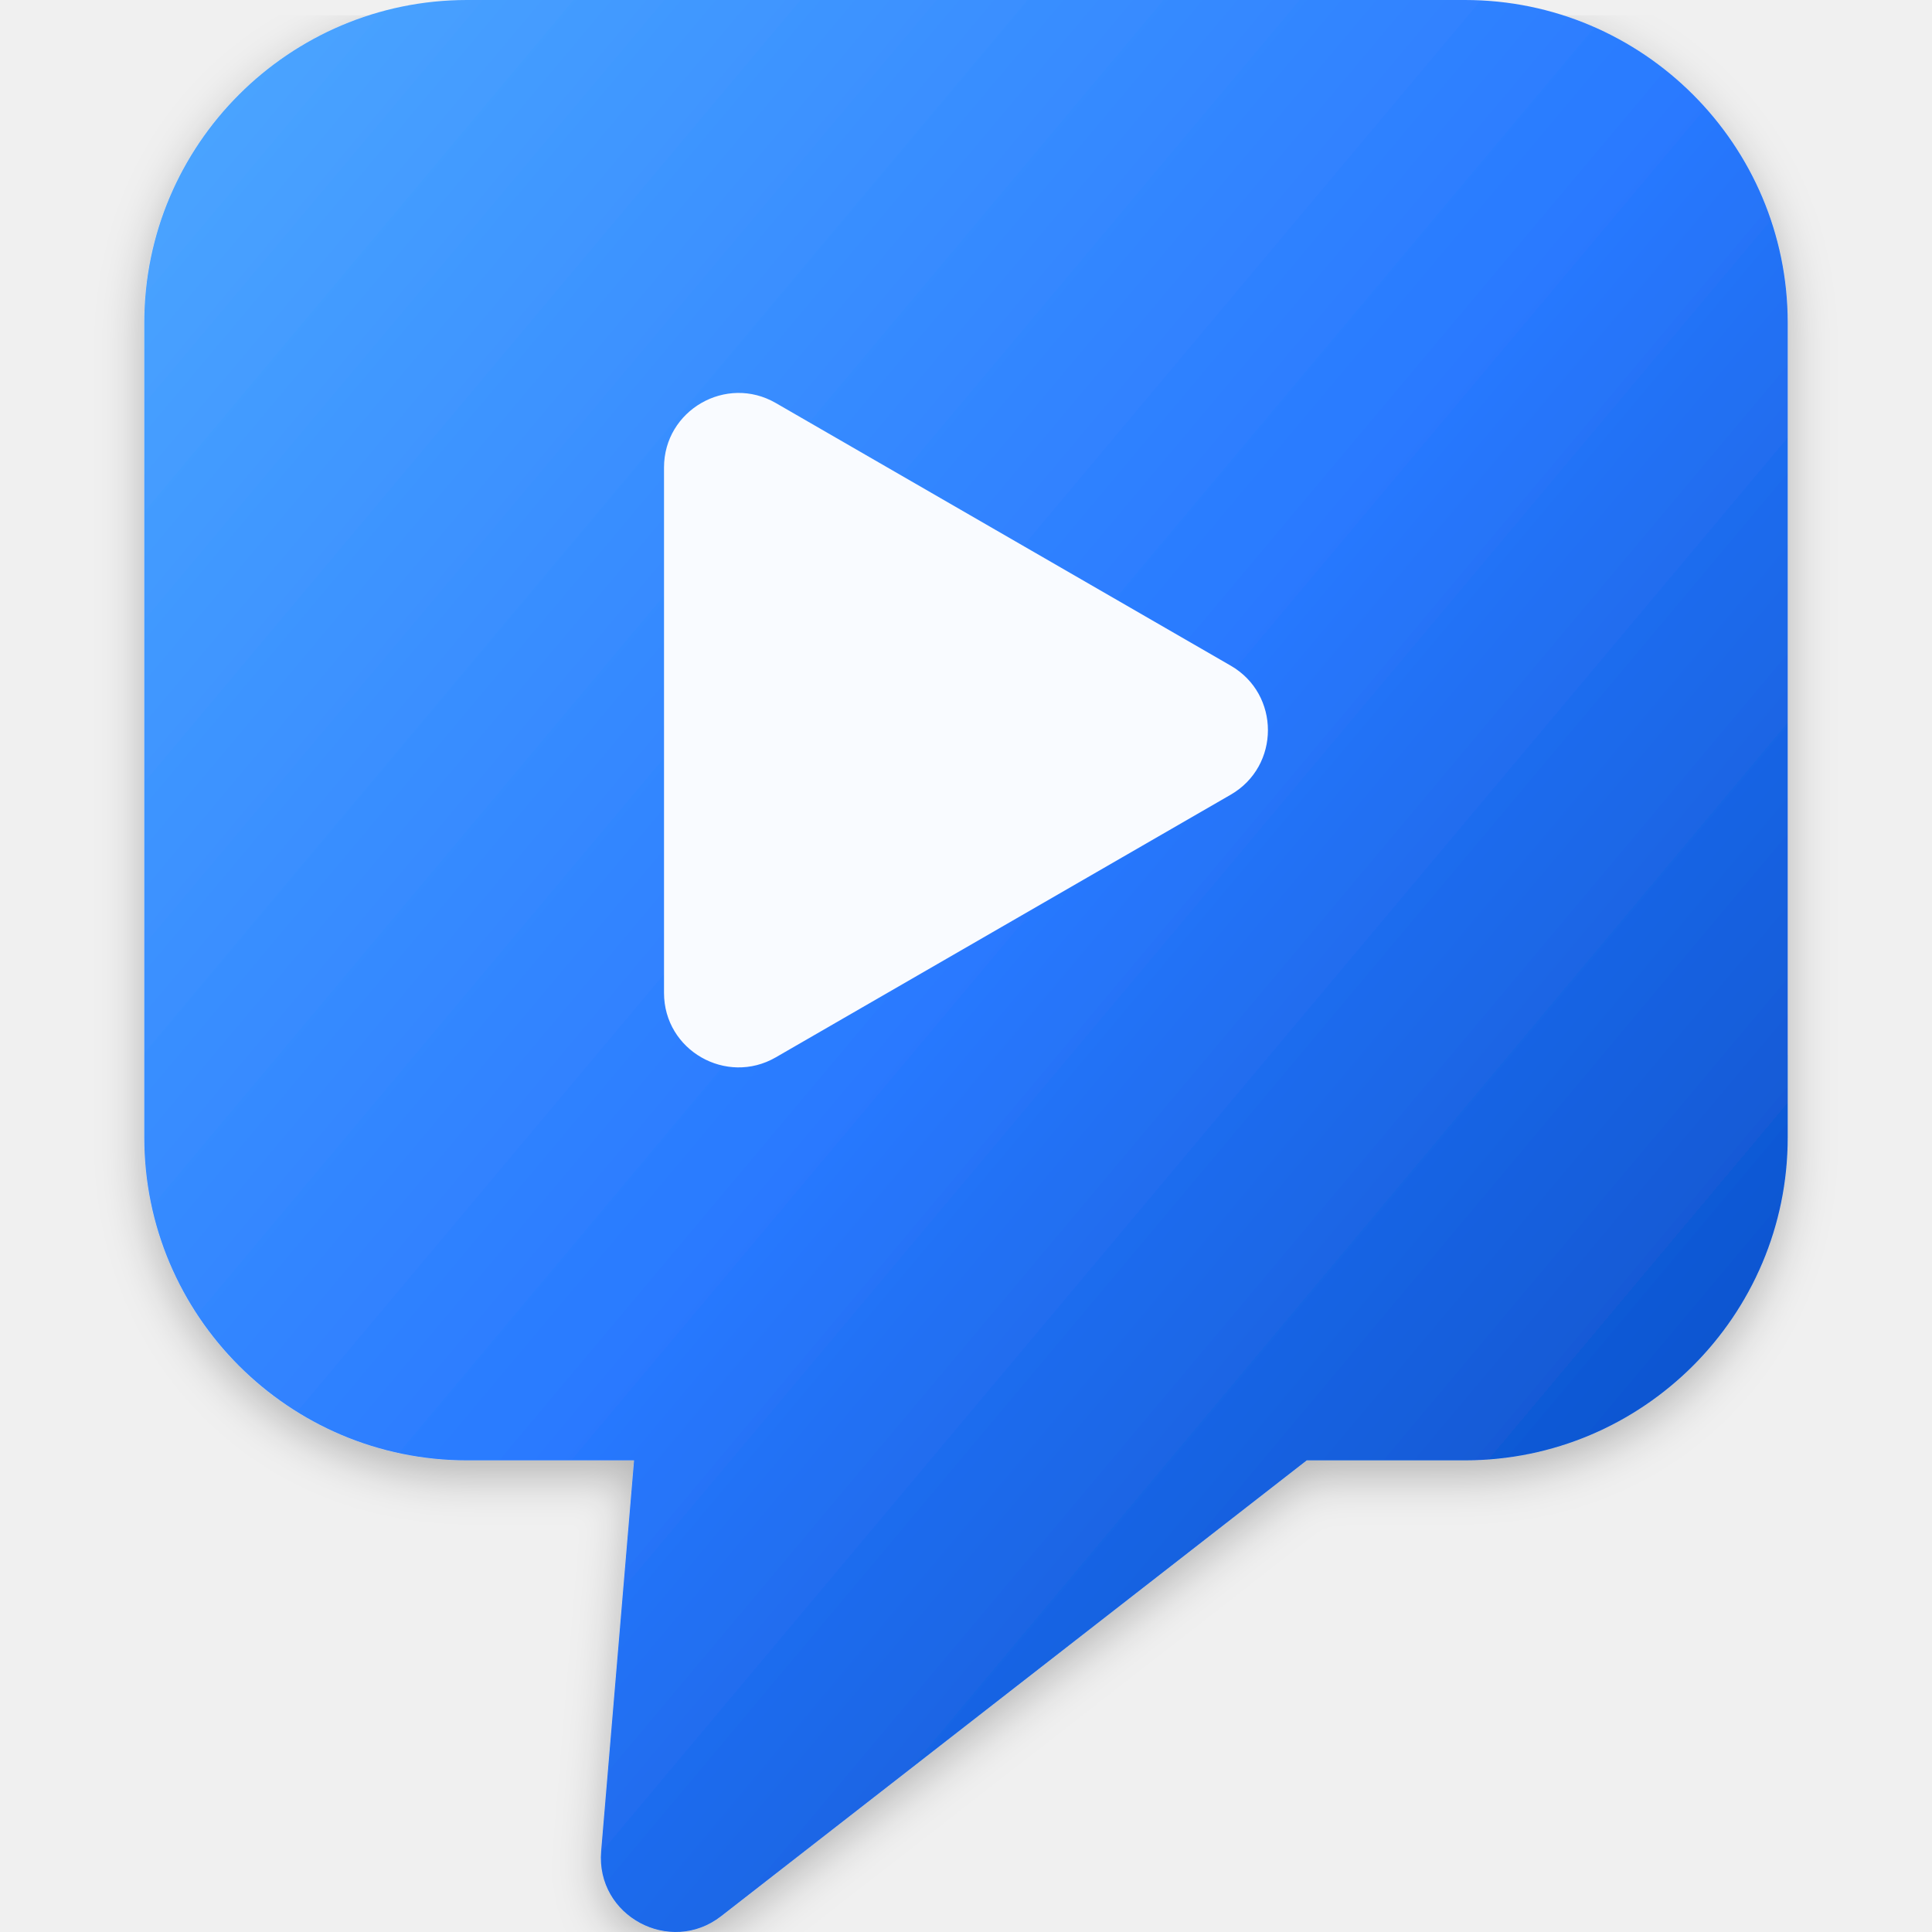
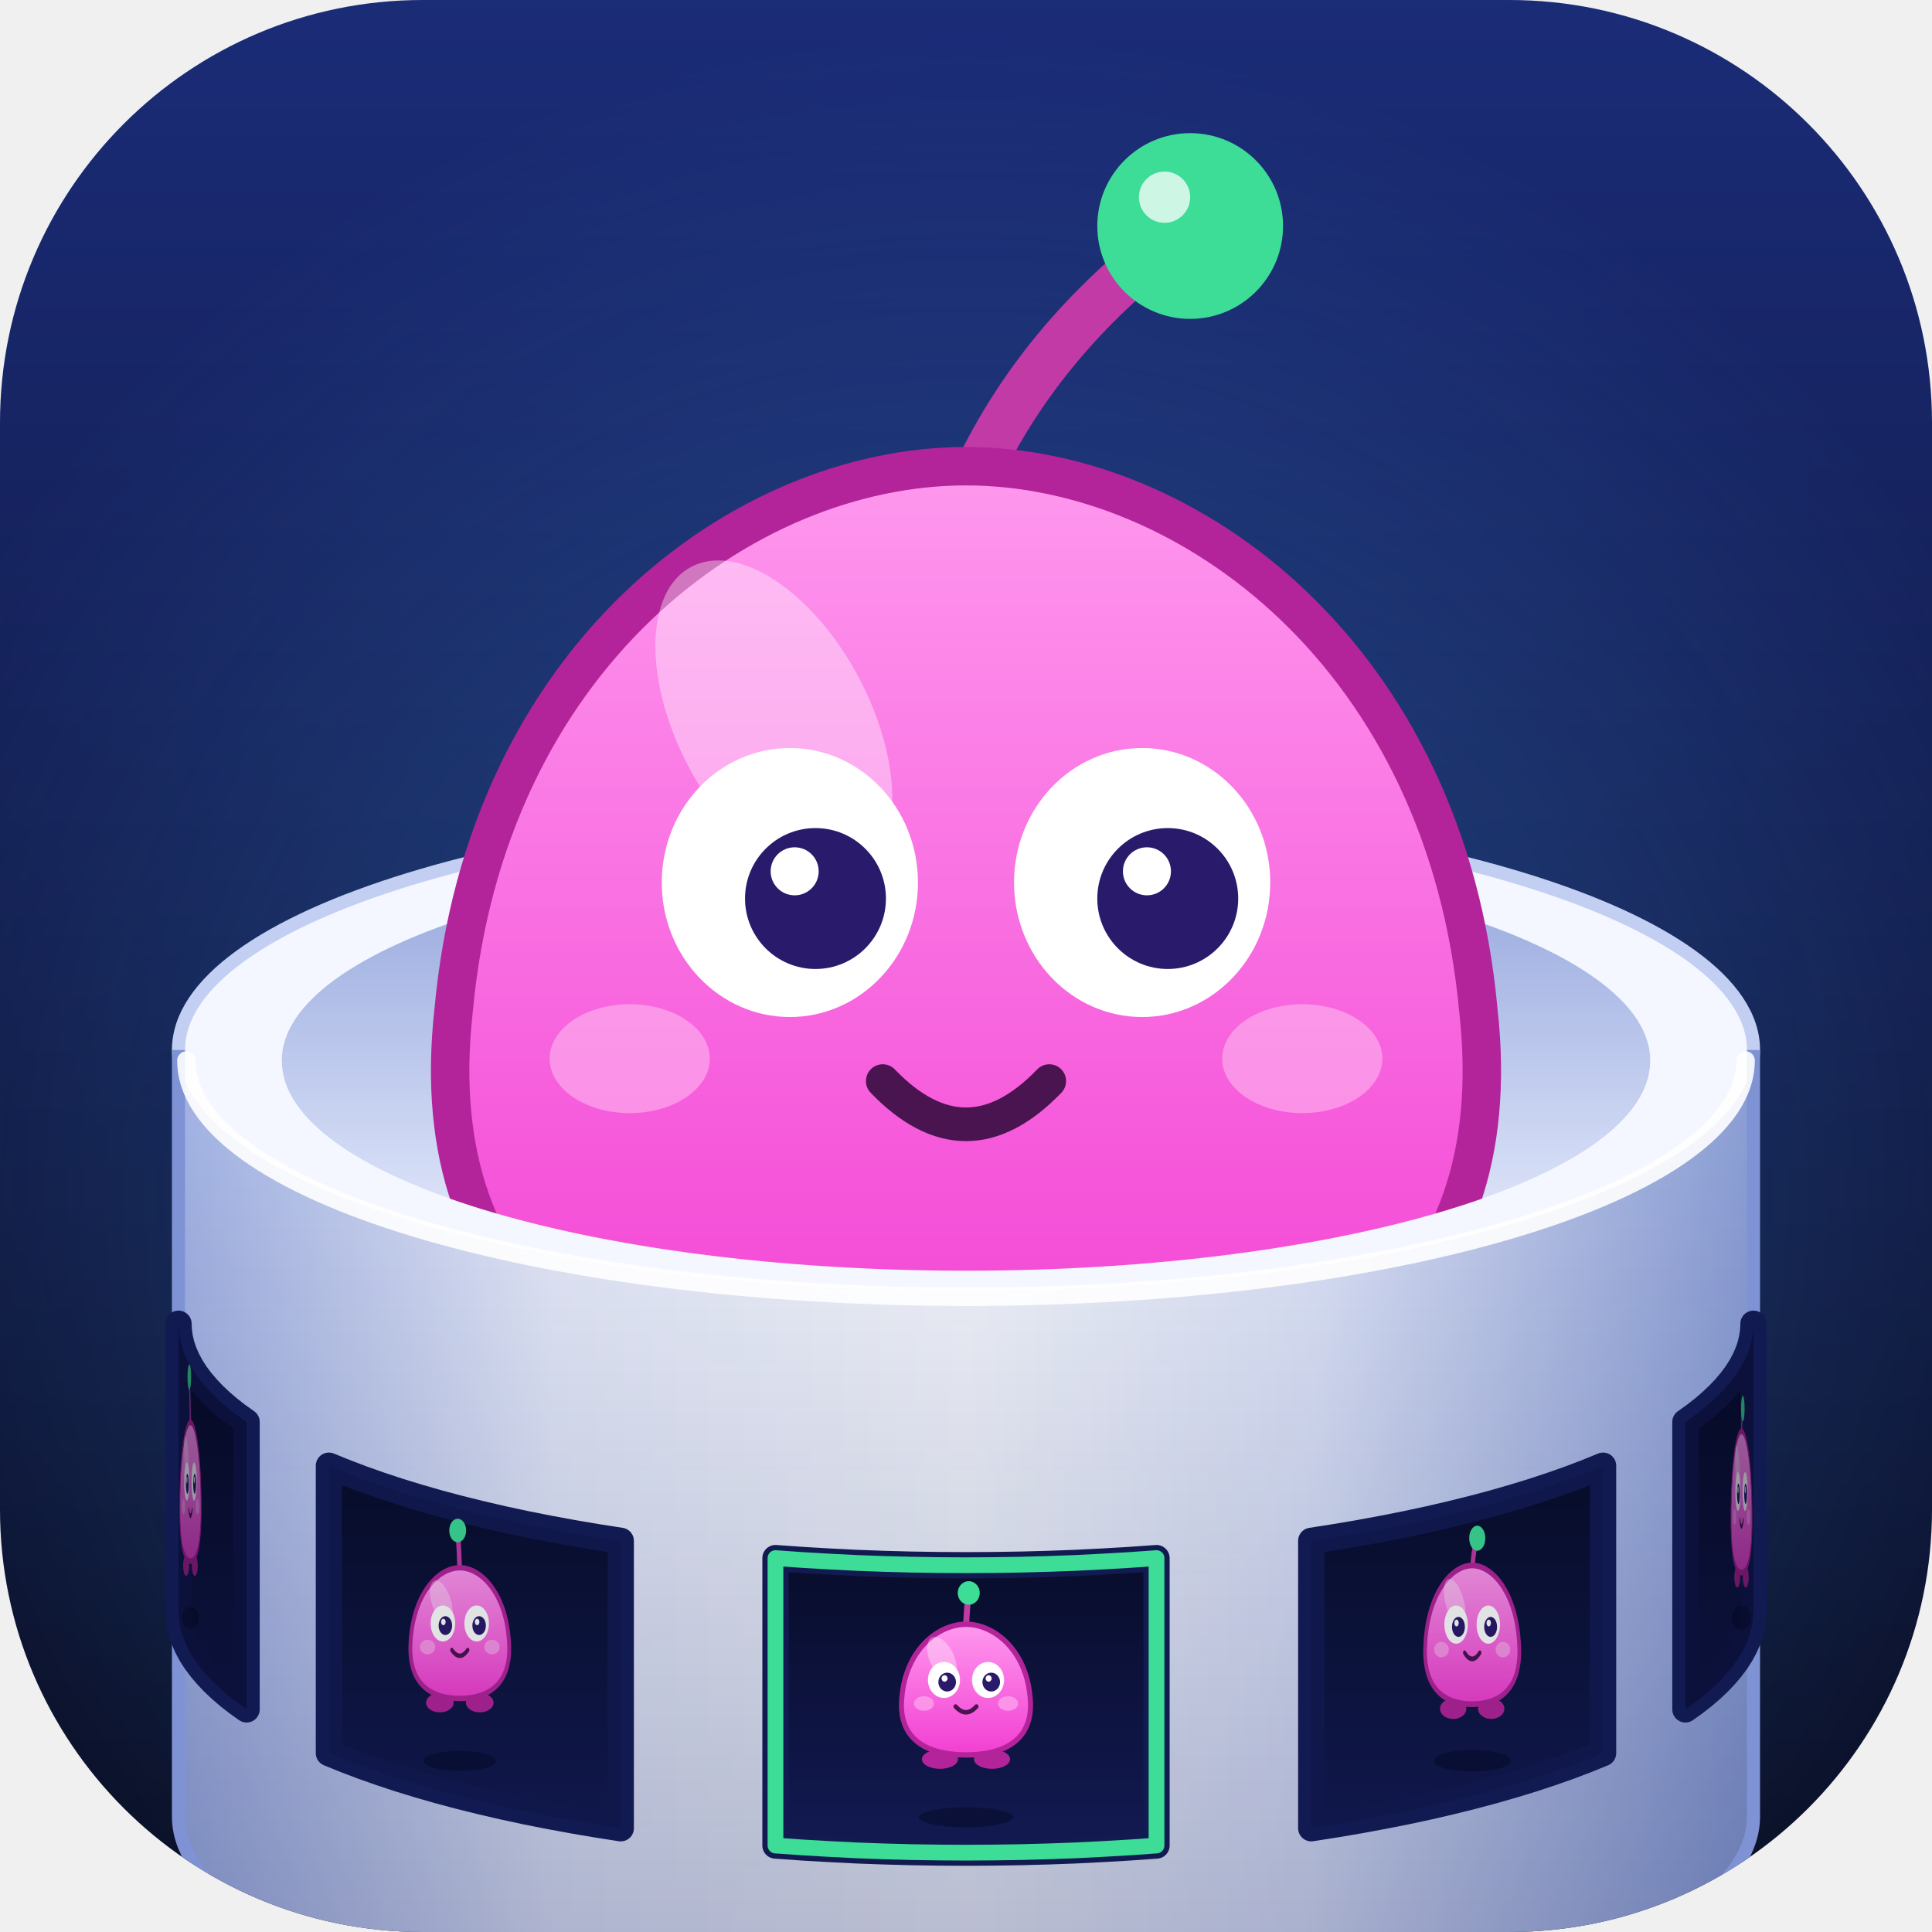
- <svg xmlns="http://www.w3.org/2000/svg" height="200" width="200" viewBox="0 0 511.999 511.999" xml:space="preserve">
+ <svg xmlns="http://www.w3.org/2000/svg" viewBox="0 0 512 512" width="512" height="512">
  <defs>
-     <linearGradient id="b" x1="0%" y1="0%" x2="100%" y2="100%">
-       <stop offset="0%" style="stop-color:#4da8ff;stop-opacity:1" />
-       <stop offset="50%" style="stop-color:#2979ff;stop-opacity:1" />
-       <stop offset="100%" style="stop-color:#0043b8;stop-opacity:1" />
-     </linearGradient>
-     <filter id="a" x="-20%" y="-20%" width="150%" height="150%">
-       <feDropShadow dx="0" dy="4" stdDeviation="6" flood-color="#000" flood-opacity=".25" />
-     </filter>
+     <linearGradient id="bg" x1="0" y1="-66" x2="0" y2="-2" gradientUnits="userSpaceOnUse">
+       <stop offset="0" stop-color="#FF9BEF" />
+       <stop offset="1" stop-color="#F23DD2" />
+     </linearGradient>
+     <linearGradient id="dg" x1="0" y1="0" x2="1" y2="0">
+       <stop offset="0" stop-color="#a3b3e4" />
+       <stop offset="0.24" stop-color="#e9eefc" />
+       <stop offset="0.5" stop-color="#f8faff" />
+       <stop offset="0.72" stop-color="#e1e8fb" />
+       <stop offset="1" stop-color="#8c9fd6" />
+     </linearGradient>
+     <linearGradient id="ig" x1="0" y1="0" x2="0" y2="1">
+       <stop offset="0" stop-color="#93a5dc" />
+       <stop offset="1" stop-color="#e8edfd" />
+     </linearGradient>
+     <linearGradient id="sl" x1="0" y1="0" x2="0" y2="1">
+       <stop offset="0" stop-color="#080d2b" />
+       <stop offset="1" stop-color="#121a52" />
+     </linearGradient>
+     <linearGradient id="fall" x1="0" y1="210.0" x2="0" y2="402.0" gradientUnits="userSpaceOnUse">
+       <stop offset="0" stop-color="#0a1450" stop-opacity="0" />
+       <stop offset="1" stop-color="#0a1450" stop-opacity=".3" />
+     </linearGradient>
+     <linearGradient id="tbg" x1="0" y1="0" x2="0" y2="1">
+       <stop offset="0" stop-color="#1b2c78" />
+       <stop offset="1" stop-color="#070a1c" />
+     </linearGradient>
+     <radialGradient id="tglow" cx=".5" cy=".62" r=".6">
+       <stop offset="0" stop-color="#4da8ff" stop-opacity=".35" />
+       <stop offset="1" stop-color="#4da8ff" stop-opacity="0" />
+     </radialGradient>
+     <clipPath id="tclip">
+       <rect width="512" height="512" rx="112" />
+     </clipPath>
  </defs>
-   <g filter="url(#a)">
-     <path style="fill:url(#b)" d="m159.308 490.576 8.725-103.568h-44.257c-47.166 0-85.539-38.373-85.539-85.539V85.539C38.237 38.373 76.61 0 123.776 0h264.447c47.166 0 85.539 38.373 85.539 85.539v215.93c0 47.166-38.373 85.539-85.539 85.539h-41.919L191.102 507.81c-13.476 10.488-33.247-.001-31.794-17.234" />
-     <path style="fill:#f9fbff" d="M175.972 263.117V123.891c0-15.189 16.48-24.676 29.61-17.095l120.575 69.613c13.152 7.593 13.132 26.608 0 34.189l-120.575 69.613c-13.051 7.537-29.61-1.805-29.61-17.094" />
+   <g clip-path="url(#tclip)">
+     <rect width="512" height="512" fill="url(#tbg)" />
+     <rect width="512" height="512" fill="url(#tglow)" />
+     <g transform="scale(1.3913) translate(-72 -10)">
+       <ellipse cx="256.0" cy="210.0" rx="150.0" ry="46.0" fill="#f4f7ff" stroke="#c3cff2" stroke-width="2.5" />
+       <ellipse cx="256.0" cy="212.07" rx="130.34" ry="39.97" fill="url(#ig)" />
+       <g transform="translate(256 294) scale(3.05)">
+         <g class="">
+           <g class="" style="transform-origin:0px -62px">
+             <path d="M0,-62 Q4.20,-72 14,-79" fill="none" stroke="#C23AA6" stroke-width="3" stroke-linecap="round" />
+             <circle cx="14" cy="-79" r="5.8" fill="#3DDC97" />
+             <circle cx="12.4" cy="-80.8" r="1.6" fill="#fff" opacity=".75" />
+           </g>
+           <path d="M0,-3 C22,-3 34,-12 32,-30 C30,-52 14,-64 0,-64 C-14,-64 -30,-52 -32,-30 C-34,-12 -22,-3 0,-3 Z" fill="url(#bg)" stroke="#B3249A" stroke-width="2.4" stroke-linejoin="round" />
+           <ellipse cx="-12" cy="-48" rx="6" ry="11" transform="rotate(-28 -12 -48)" fill="#fff" opacity=".38" />
+           <g class="" style="transform-origin:0px -38px">
+             <ellipse cx="-11" cy="-38" rx="8" ry="8.4" fill="#fff" />
+             <ellipse cx="11" cy="-38" rx="8" ry="8.4" fill="#fff" />
+             <circle cx="-9.4" cy="-37" r="4.4" fill="#2A1A6B" />
+             <circle cx="12.6" cy="-37" r="4.4" fill="#2A1A6B" />
+             <circle cx="-10.7" cy="-38.7" r="1.5" fill="#fff" />
+             <circle cx="11.3" cy="-38.7" r="1.5" fill="#fff" />
+           </g>
+           <path d="M-5.2,-25.6 Q0,-20.2 5.2,-25.6" fill="none" stroke="#4A1450" stroke-width="2.1" stroke-linecap="round" />
+           <ellipse cx="-21" cy="-27" rx="5" ry="3.4" fill="#FFBEF0" opacity=".55" />
+           <ellipse cx="21" cy="-27" rx="5" ry="3.4" fill="#FFBEF0" opacity=".55" />
+         </g>
+       </g>
+       <path d="M106.0,210.0 A150.0,46.0 0 0 0 406.0,210.0 L386.34,212.07 A130.34,39.97 0 0 1 125.66,212.07 Z" fill="#f4f7ff" />
+       <path d="M106.0,210.0 L106.0,356.0 A150.0,46.0 0 0 0 406.0,356.0 L406.0,210.0 A150.0,46.0 0 0 1 106.0,210.0 Z" fill="url(#dg)" />
+       <path d="M106.0,210.0 L106.0,356.0 A150.0,46.0 0 0 0 406.0,356.0 L406.0,210.0 A150.0,46.0 0 0 1 106.0,210.0 Z" fill="url(#fall)" />
+       <path d="M106.0,210.0 L106.0,356.0 A150.0,46.0 0 0 0 406.0,356.0 L406.0,210.0" fill="none" stroke="#7f93d4" stroke-width="2.5" stroke-linejoin="round" />
+       <path d="M107.5,212.0 A148.5,45.0 0 0 0 404.5,212.0" fill="none" stroke="#fff" stroke-width="3.5" stroke-linecap="round" opacity=".9" />
+       <clipPath id="sc0">
+         <path d="M106.00,262.14 L106.07,263.52 L106.27,264.89 L106.60,266.27 L107.07,267.63 L107.68,269.00 L108.41,270.36 L109.28,271.71 L110.28,273.05 L111.41,274.38 L112.66,275.70 L114.05,277.01 L115.56,278.31 L117.20,279.59 L118.97,280.85 L118.97,335.60 L117.20,334.34 L115.56,333.06 L114.05,331.76 L112.66,330.45 L111.41,329.13 L110.28,327.80 L109.28,326.46 L108.41,325.11 L107.68,323.75 L107.07,322.38 L106.60,321.02 L106.27,319.64 L106.07,318.27 L106.00,316.89 Z" />
+       </clipPath>
+       <path d="M106.00,262.14 L106.07,263.52 L106.27,264.89 L106.60,266.27 L107.07,267.63 L107.68,269.00 L108.41,270.36 L109.28,271.71 L110.28,273.05 L111.41,274.38 L112.66,275.70 L114.05,277.01 L115.56,278.31 L117.20,279.59 L118.97,280.85 L118.97,335.60 L117.20,334.34 L115.56,333.06 L114.05,331.76 L112.66,330.45 L111.41,329.13 L110.28,327.80 L109.28,326.46 L108.41,325.11 L107.68,323.75 L107.07,322.38 L106.60,321.02 L106.27,319.64 L106.07,318.27 L106.00,316.89 Z" fill="url(#sl)" stroke="#121a52" stroke-width="5" stroke-linejoin="round" />
+       <g clip-path="url(#sc0)">
+         <g transform="translate(108.28 297.51) scale(0.0853 0.4914)">
+           <ellipse cx="0" cy="42" rx="19.5" ry="4.2" fill="#02061e" opacity=".45" />
+           <g transform="translate(0 22.68) scale(0.7404 0.8813)">
+             <path d="M0,-62 Q-1.04,-72 -3.46,-84.00" fill="none" stroke="#C23AA6" stroke-width="3" stroke-linecap="round" />
+             <circle cx="-3.46" cy="-84.00" r="5.5" fill="#3DDC97" />
+             <ellipse cx="-13" cy="-1" rx="9" ry="4.5" fill="#B3249A" />
+             <ellipse cx="13" cy="-1" rx="9" ry="4.5" fill="#B3249A" />
+             <path d="M0,-3 C22,-3 34,-12 32,-30 C30,-52 14,-64 0,-64 C-14,-64 -30,-52 -32,-30 C-34,-12 -22,-3 0,-3 Z" fill="url(#bg)" stroke="#B3249A" stroke-width="2.5" stroke-linejoin="round" />
+             <ellipse cx="-12" cy="-48" rx="6" ry="11" transform="rotate(-28 -12 -48)" fill="#fff" opacity=".35" />
+             <ellipse cx="-11" cy="-38" rx="8" ry="8.4" fill="#fff" />
+             <ellipse cx="11" cy="-38" rx="8" ry="8.4" fill="#fff" />
+             <circle cx="-9.4" cy="-37" r="4.4" fill="#2A1A6B" />
+             <circle cx="12.6" cy="-37" r="4.4" fill="#2A1A6B" />
+             <circle cx="-10.7" cy="-38.7" r="1.5" fill="#fff" />
+             <circle cx="11.3" cy="-38.7" r="1.5" fill="#fff" />
+             <path d="M-5.2,-25.6 Q0,-20.2 5.2,-25.6" fill="none" stroke="#4A1450" stroke-width="2.1" stroke-linecap="round" />
+             <ellipse cx="-21" cy="-27" rx="5" ry="3.4" fill="#FFBEF0" opacity=".55" />
+             <ellipse cx="21" cy="-27" rx="5" ry="3.4" fill="#FFBEF0" opacity=".55" />
+           </g>
+         </g>
+       </g>
+       <path d="M106.00,262.14 L106.07,263.52 L106.27,264.89 L106.60,266.27 L107.07,267.63 L107.68,269.00 L108.41,270.36 L109.28,271.71 L110.28,273.05 L111.41,274.38 L112.66,275.70 L114.05,277.01 L115.56,278.31 L117.20,279.59 L118.97,280.85 L118.97,335.60 L117.20,334.34 L115.56,333.06 L114.05,331.76 L112.66,330.45 L111.41,329.13 L110.28,327.80 L109.28,326.46 L108.41,325.11 L107.68,323.75 L107.07,322.38 L106.60,321.02 L106.27,319.64 L106.07,318.27 L106.00,316.89 Z" fill="#03061c" opacity="0.41" />
+       <clipPath id="sc1">
+         <path d="M134.65,289.18 L137.80,290.46 L141.09,291.71 L144.53,292.92 L148.10,294.10 L151.80,295.23 L155.63,296.33 L159.58,297.38 L163.65,298.39 L167.83,299.36 L172.12,300.28 L176.51,301.15 L181.00,301.98 L185.58,302.76 L190.24,303.49 L190.24,358.24 L185.58,357.51 L181.00,356.73 L176.51,355.90 L172.12,355.03 L167.83,354.11 L163.65,353.14 L159.58,352.13 L155.63,351.08 L151.80,349.98 L148.10,348.85 L144.53,347.67 L141.09,346.46 L137.80,345.21 L134.65,343.93 Z" />
+       </clipPath>
+       <path d="M134.65,289.18 L137.80,290.46 L141.09,291.71 L144.53,292.92 L148.10,294.10 L151.80,295.23 L155.63,296.33 L159.58,297.38 L163.65,298.39 L167.83,299.36 L172.12,300.28 L176.51,301.15 L181.00,301.98 L185.58,302.76 L190.24,303.49 L190.24,358.24 L185.58,357.51 L181.00,356.73 L176.51,355.90 L172.12,355.03 L167.83,354.11 L163.65,353.14 L159.58,352.13 L155.63,351.08 L151.80,349.98 L148.10,348.85 L144.53,347.67 L141.09,346.46 L137.80,345.21 L134.65,343.93 Z" fill="url(#sl)" stroke="#121a52" stroke-width="5" stroke-linejoin="round" />
+       <g clip-path="url(#sc1)">
+         <g transform="translate(159.58 324.76) scale(0.3764 0.4914)">
+           <ellipse cx="0" cy="42" rx="18.3" ry="3.9" fill="#02061e" opacity=".45" />
+           <g transform="translate(0 20.30) scale(0.7765 0.8303)">
+             <path d="M0,-62 Q-0.41,-72 -1.37,-81.39" fill="none" stroke="#C23AA6" stroke-width="3" stroke-linecap="round" />
+             <circle cx="-1.37" cy="-81.39" r="5.5" fill="#3DDC97" />
+             <ellipse cx="-13" cy="-1" rx="9" ry="4.5" fill="#B3249A" />
+             <ellipse cx="13" cy="-1" rx="9" ry="4.5" fill="#B3249A" />
+             <path d="M0,-3 C22,-3 34,-12 32,-30 C30,-52 14,-64 0,-64 C-14,-64 -30,-52 -32,-30 C-34,-12 -22,-3 0,-3 Z" fill="url(#bg)" stroke="#B3249A" stroke-width="2.5" stroke-linejoin="round" />
+             <ellipse cx="-12" cy="-48" rx="6" ry="11" transform="rotate(-28 -12 -48)" fill="#fff" opacity=".35" />
+             <ellipse cx="-11" cy="-38" rx="8" ry="8.4" fill="#fff" />
+             <ellipse cx="11" cy="-38" rx="8" ry="8.4" fill="#fff" />
+             <circle cx="-9.4" cy="-37" r="4.4" fill="#2A1A6B" />
+             <circle cx="12.6" cy="-37" r="4.4" fill="#2A1A6B" />
+             <circle cx="-10.7" cy="-38.7" r="1.5" fill="#fff" />
+             <circle cx="11.3" cy="-38.7" r="1.5" fill="#fff" />
+             <path d="M-5.2,-25.6 Q0,-20.2 5.2,-25.6" fill="none" stroke="#4A1450" stroke-width="2.1" stroke-linecap="round" />
+             <ellipse cx="-21" cy="-27" rx="5" ry="3.4" fill="#FFBEF0" opacity=".55" />
+             <ellipse cx="21" cy="-27" rx="5" ry="3.4" fill="#FFBEF0" opacity=".55" />
+           </g>
+         </g>
+       </g>
+       <path d="M134.65,289.18 L137.80,290.46 L141.09,291.71 L144.53,292.92 L148.10,294.10 L151.80,295.23 L155.63,296.33 L159.58,297.38 L163.65,298.39 L167.83,299.36 L172.12,300.28 L176.51,301.15 L181.00,301.98 L185.58,302.76 L190.24,303.49 L190.24,358.24 L185.58,357.51 L181.00,356.73 L176.51,355.90 L172.12,355.03 L167.83,354.11 L163.65,353.14 L159.58,352.13 L155.63,351.08 L151.80,349.98 L148.10,348.85 L144.53,347.67 L141.09,346.46 L137.80,345.21 L134.65,343.93 Z" fill="#03061c" opacity="0.12" />
+       <clipPath id="sc2">
+         <path d="M219.71,306.78 L224.81,307.14 L229.95,307.44 L235.12,307.70 L240.32,307.89 L245.54,308.03 L250.77,308.11 L256.00,308.14 L261.23,308.11 L266.46,308.03 L271.68,307.89 L276.88,307.70 L282.05,307.44 L287.19,307.14 L292.29,306.78 L292.29,361.53 L287.19,361.89 L282.05,362.19 L276.88,362.45 L271.68,362.64 L266.46,362.78 L261.23,362.86 L256.00,362.89 L250.77,362.86 L245.54,362.78 L240.32,362.64 L235.12,362.45 L229.95,362.19 L224.81,361.89 L219.71,361.53 Z" />
+       </clipPath>
+       <path d="M219.71,306.78 L224.81,307.14 L229.95,307.44 L235.12,307.70 L240.32,307.89 L245.54,308.03 L250.77,308.11 L256.00,308.14 L261.23,308.11 L266.46,308.03 L271.68,307.89 L276.88,307.70 L282.05,307.44 L287.19,307.14 L292.29,306.78 L292.29,361.53 L287.19,361.89 L282.05,362.19 L276.88,362.45 L271.68,362.64 L266.46,362.78 L261.23,362.86 L256.00,362.89 L250.77,362.86 L245.54,362.78 L240.32,362.64 L235.12,362.45 L229.95,362.19 L224.81,361.89 L219.71,361.53 Z" fill="url(#sl)" stroke="#121a52" stroke-width="5" stroke-linejoin="round" />
+       <g clip-path="url(#sc2)">
+         <g transform="translate(256.00 335.52) scale(0.4914 0.4914)">
+           <ellipse cx="0" cy="42" rx="18.3" ry="3.9" fill="#02061e" opacity=".45" />
+           <g transform="translate(0 20.30) scale(0.7765 0.8303)">
+             <path d="M0,-62 Q0.41,-72 1.37,-78.61" fill="none" stroke="#C23AA6" stroke-width="3" stroke-linecap="round" />
+             <circle cx="1.37" cy="-78.61" r="5.5" fill="#3DDC97" />
+             <ellipse cx="-13" cy="-1" rx="9" ry="4.5" fill="#B3249A" />
+             <ellipse cx="13" cy="-1" rx="9" ry="4.5" fill="#B3249A" />
+             <path d="M0,-3 C22,-3 34,-12 32,-30 C30,-52 14,-64 0,-64 C-14,-64 -30,-52 -32,-30 C-34,-12 -22,-3 0,-3 Z" fill="url(#bg)" stroke="#B3249A" stroke-width="2.5" stroke-linejoin="round" />
+             <ellipse cx="-12" cy="-48" rx="6" ry="11" transform="rotate(-28 -12 -48)" fill="#fff" opacity=".35" />
+             <ellipse cx="-11" cy="-38" rx="8" ry="8.4" fill="#fff" />
+             <ellipse cx="11" cy="-38" rx="8" ry="8.4" fill="#fff" />
+             <circle cx="-9.4" cy="-37" r="4.4" fill="#2A1A6B" />
+             <circle cx="12.6" cy="-37" r="4.4" fill="#2A1A6B" />
+             <circle cx="-10.7" cy="-38.7" r="1.5" fill="#fff" />
+             <circle cx="11.3" cy="-38.7" r="1.5" fill="#fff" />
+             <path d="M-5.2,-25.6 Q0,-20.2 5.2,-25.6" fill="none" stroke="#4A1450" stroke-width="2.1" stroke-linecap="round" />
+             <ellipse cx="-21" cy="-27" rx="5" ry="3.4" fill="#FFBEF0" opacity=".55" />
+             <ellipse cx="21" cy="-27" rx="5" ry="3.4" fill="#FFBEF0" opacity=".55" />
+           </g>
+         </g>
+       </g>
+       <path d="M219.71,306.78 L224.81,307.14 L229.95,307.44 L235.12,307.70 L240.32,307.89 L245.54,308.03 L250.77,308.11 L256.00,308.14 L261.23,308.11 L266.46,308.03 L271.68,307.89 L276.88,307.70 L282.05,307.44 L287.19,307.14 L292.29,306.78 L292.29,361.53 L287.19,361.89 L282.05,362.19 L276.88,362.45 L271.68,362.64 L266.46,362.78 L261.23,362.86 L256.00,362.89 L250.77,362.86 L245.54,362.78 L240.32,362.64 L235.12,362.45 L229.95,362.19 L224.81,361.89 L219.71,361.53 Z" fill="#03061c" opacity="0.00" />
+       <clipPath id="sc3">
+         <path d="M321.76,303.49 L326.42,302.76 L331.00,301.98 L335.49,301.15 L339.88,300.28 L344.17,299.36 L348.35,298.39 L352.42,297.38 L356.37,296.33 L360.20,295.23 L363.90,294.10 L367.47,292.92 L370.91,291.71 L374.20,290.46 L377.35,289.18 L377.35,343.93 L374.20,345.21 L370.91,346.46 L367.47,347.67 L363.90,348.85 L360.20,349.98 L356.37,351.08 L352.42,352.13 L348.35,353.14 L344.17,354.11 L339.88,355.03 L335.49,355.90 L331.00,356.73 L326.42,357.51 L321.76,358.24 Z" />
+       </clipPath>
+       <path d="M321.76,303.49 L326.42,302.76 L331.00,301.98 L335.49,301.15 L339.88,300.28 L344.17,299.36 L348.35,298.39 L352.42,297.38 L356.37,296.33 L360.20,295.23 L363.90,294.10 L367.47,292.92 L370.91,291.71 L374.20,290.46 L377.35,289.18 L377.35,343.93 L374.20,345.21 L370.91,346.46 L367.47,347.67 L363.90,348.85 L360.20,349.98 L356.37,351.08 L352.42,352.13 L348.35,353.14 L344.17,354.11 L339.88,355.03 L335.49,355.90 L331.00,356.73 L326.42,357.51 L321.76,358.24 Z" fill="url(#sl)" stroke="#121a52" stroke-width="5" stroke-linejoin="round" />
+       <g clip-path="url(#sc3)">
+         <g transform="translate(352.42 324.76) scale(0.3764 0.4914)">
+           <ellipse cx="0" cy="42" rx="19.5" ry="4.2" fill="#02061e" opacity=".45" />
+           <g transform="translate(0 22.68) scale(0.7404 0.8813)">
+             <path d="M0,-62 Q1.04,-72 3.46,-76.00" fill="none" stroke="#C23AA6" stroke-width="3" stroke-linecap="round" />
+             <circle cx="3.46" cy="-76.00" r="5.5" fill="#3DDC97" />
+             <ellipse cx="-13" cy="-1" rx="9" ry="4.5" fill="#B3249A" />
+             <ellipse cx="13" cy="-1" rx="9" ry="4.5" fill="#B3249A" />
+             <path d="M0,-3 C22,-3 34,-12 32,-30 C30,-52 14,-64 0,-64 C-14,-64 -30,-52 -32,-30 C-34,-12 -22,-3 0,-3 Z" fill="url(#bg)" stroke="#B3249A" stroke-width="2.5" stroke-linejoin="round" />
+             <ellipse cx="-12" cy="-48" rx="6" ry="11" transform="rotate(-28 -12 -48)" fill="#fff" opacity=".35" />
+             <ellipse cx="-11" cy="-38" rx="8" ry="8.4" fill="#fff" />
+             <ellipse cx="11" cy="-38" rx="8" ry="8.4" fill="#fff" />
+             <circle cx="-9.4" cy="-37" r="4.4" fill="#2A1A6B" />
+             <circle cx="12.6" cy="-37" r="4.4" fill="#2A1A6B" />
+             <circle cx="-10.7" cy="-38.7" r="1.5" fill="#fff" />
+             <circle cx="11.3" cy="-38.7" r="1.5" fill="#fff" />
+             <path d="M-5.2,-25.6 Q0,-20.2 5.2,-25.6" fill="none" stroke="#4A1450" stroke-width="2.1" stroke-linecap="round" />
+             <ellipse cx="-21" cy="-27" rx="5" ry="3.4" fill="#FFBEF0" opacity=".55" />
+             <ellipse cx="21" cy="-27" rx="5" ry="3.4" fill="#FFBEF0" opacity=".55" />
+           </g>
+         </g>
+       </g>
+       <path d="M321.76,303.49 L326.42,302.76 L331.00,301.98 L335.49,301.15 L339.88,300.28 L344.17,299.36 L348.35,298.39 L352.42,297.38 L356.37,296.33 L360.20,295.23 L363.90,294.10 L367.47,292.92 L370.91,291.71 L374.20,290.46 L377.35,289.18 L377.35,343.93 L374.20,345.21 L370.91,346.46 L367.47,347.67 L363.90,348.85 L360.20,349.98 L356.37,351.08 L352.42,352.13 L348.35,353.14 L344.17,354.11 L339.88,355.03 L335.49,355.90 L331.00,356.73 L326.42,357.51 L321.76,358.24 Z" fill="#03061c" opacity="0.12" />
+       <clipPath id="sc4">
+         <path d="M393.03,280.85 L394.80,279.59 L396.44,278.31 L397.95,277.01 L399.34,275.70 L400.59,274.38 L401.72,273.05 L402.72,271.71 L403.59,270.36 L404.32,269.00 L404.93,267.63 L405.40,266.27 L405.73,264.89 L405.93,263.52 L406.00,262.14 L406.00,316.89 L405.93,318.27 L405.73,319.64 L405.40,321.02 L404.93,322.38 L404.32,323.75 L403.59,325.11 L402.72,326.46 L401.72,327.80 L400.59,329.13 L399.34,330.45 L397.95,331.76 L396.44,333.06 L394.80,334.34 L393.03,335.60 Z" />
+       </clipPath>
+       <path d="M393.03,280.85 L394.80,279.59 L396.44,278.31 L397.95,277.01 L399.34,275.70 L400.59,274.38 L401.72,273.05 L402.72,271.71 L403.59,270.36 L404.32,269.00 L404.93,267.63 L405.40,266.27 L405.73,264.89 L405.93,263.52 L406.00,262.14 L406.00,316.89 L405.93,318.27 L405.73,319.64 L405.40,321.02 L404.93,322.38 L404.32,323.75 L403.59,325.11 L402.72,326.46 L401.72,327.80 L400.59,329.13 L399.34,330.45 L397.95,331.76 L396.44,333.06 L394.80,334.34 L393.03,335.60 Z" fill="url(#sl)" stroke="#121a52" stroke-width="5" stroke-linejoin="round" />
+       <g clip-path="url(#sc4)">
+         <g transform="translate(403.72 297.51) scale(0.0853 0.4914)">
+           <ellipse cx="0" cy="42" rx="21.7" ry="4.7" fill="#02061e" opacity=".45" />
+           <g transform="translate(0 27.14) scale(0.7299 0.8972)">
+             <path d="M0,-62 Q1.18,-72 3.94,-73.87" fill="none" stroke="#C23AA6" stroke-width="3" stroke-linecap="round" />
+             <circle cx="3.94" cy="-73.87" r="5.5" fill="#3DDC97" />
+             <ellipse cx="-13" cy="-1" rx="9" ry="4.5" fill="#B3249A" />
+             <ellipse cx="13" cy="-1" rx="9" ry="4.5" fill="#B3249A" />
+             <path d="M0,-3 C22,-3 34,-12 32,-30 C30,-52 14,-64 0,-64 C-14,-64 -30,-52 -32,-30 C-34,-12 -22,-3 0,-3 Z" fill="url(#bg)" stroke="#B3249A" stroke-width="2.5" stroke-linejoin="round" />
+             <ellipse cx="-12" cy="-48" rx="6" ry="11" transform="rotate(-28 -12 -48)" fill="#fff" opacity=".35" />
+             <ellipse cx="-11" cy="-38" rx="8" ry="8.4" fill="#fff" />
+             <ellipse cx="11" cy="-38" rx="8" ry="8.4" fill="#fff" />
+             <circle cx="-9.4" cy="-37" r="4.4" fill="#2A1A6B" />
+             <circle cx="12.6" cy="-37" r="4.4" fill="#2A1A6B" />
+             <circle cx="-10.7" cy="-38.7" r="1.5" fill="#fff" />
+             <circle cx="11.3" cy="-38.7" r="1.5" fill="#fff" />
+             <path d="M-5.2,-25.6 Q0,-20.2 5.2,-25.6" fill="none" stroke="#4A1450" stroke-width="2.1" stroke-linecap="round" />
+             <ellipse cx="-21" cy="-27" rx="5" ry="3.4" fill="#FFBEF0" opacity=".55" />
+             <ellipse cx="21" cy="-27" rx="5" ry="3.4" fill="#FFBEF0" opacity=".55" />
+           </g>
+         </g>
+       </g>
+       <path d="M393.03,280.85 L394.80,279.59 L396.44,278.31 L397.95,277.01 L399.34,275.70 L400.59,274.38 L401.72,273.05 L402.72,271.71 L403.59,270.36 L404.32,269.00 L404.93,267.63 L405.40,266.27 L405.73,264.89 L405.93,263.52 L406.00,262.14 L406.00,316.89 L405.93,318.27 L405.73,319.64 L405.40,321.02 L404.93,322.38 L404.32,323.75 L403.59,325.11 L402.72,326.46 L401.72,327.80 L400.59,329.13 L399.34,330.45 L397.95,331.76 L396.44,333.06 L394.80,334.34 L393.03,335.60 Z" fill="#03061c" opacity="0.41" />
+       <path d="M219.71,306.78 L224.81,307.14 L229.95,307.44 L235.12,307.70 L240.32,307.89 L245.54,308.03 L250.77,308.11 L256.00,308.14 L261.23,308.11 L266.46,308.03 L271.68,307.89 L276.88,307.70 L282.05,307.44 L287.19,307.14 L292.29,306.78 L292.29,361.53 L287.19,361.89 L282.05,362.19 L276.88,362.45 L271.68,362.64 L266.46,362.78 L261.23,362.86 L256.00,362.89 L250.77,362.86 L245.54,362.78 L240.32,362.64 L235.12,362.45 L229.95,362.19 L224.81,361.89 L219.71,361.53 Z" fill="none" stroke="#3ddc97" stroke-width="3" stroke-linejoin="round" />
+     </g>
  </g>
</svg>
